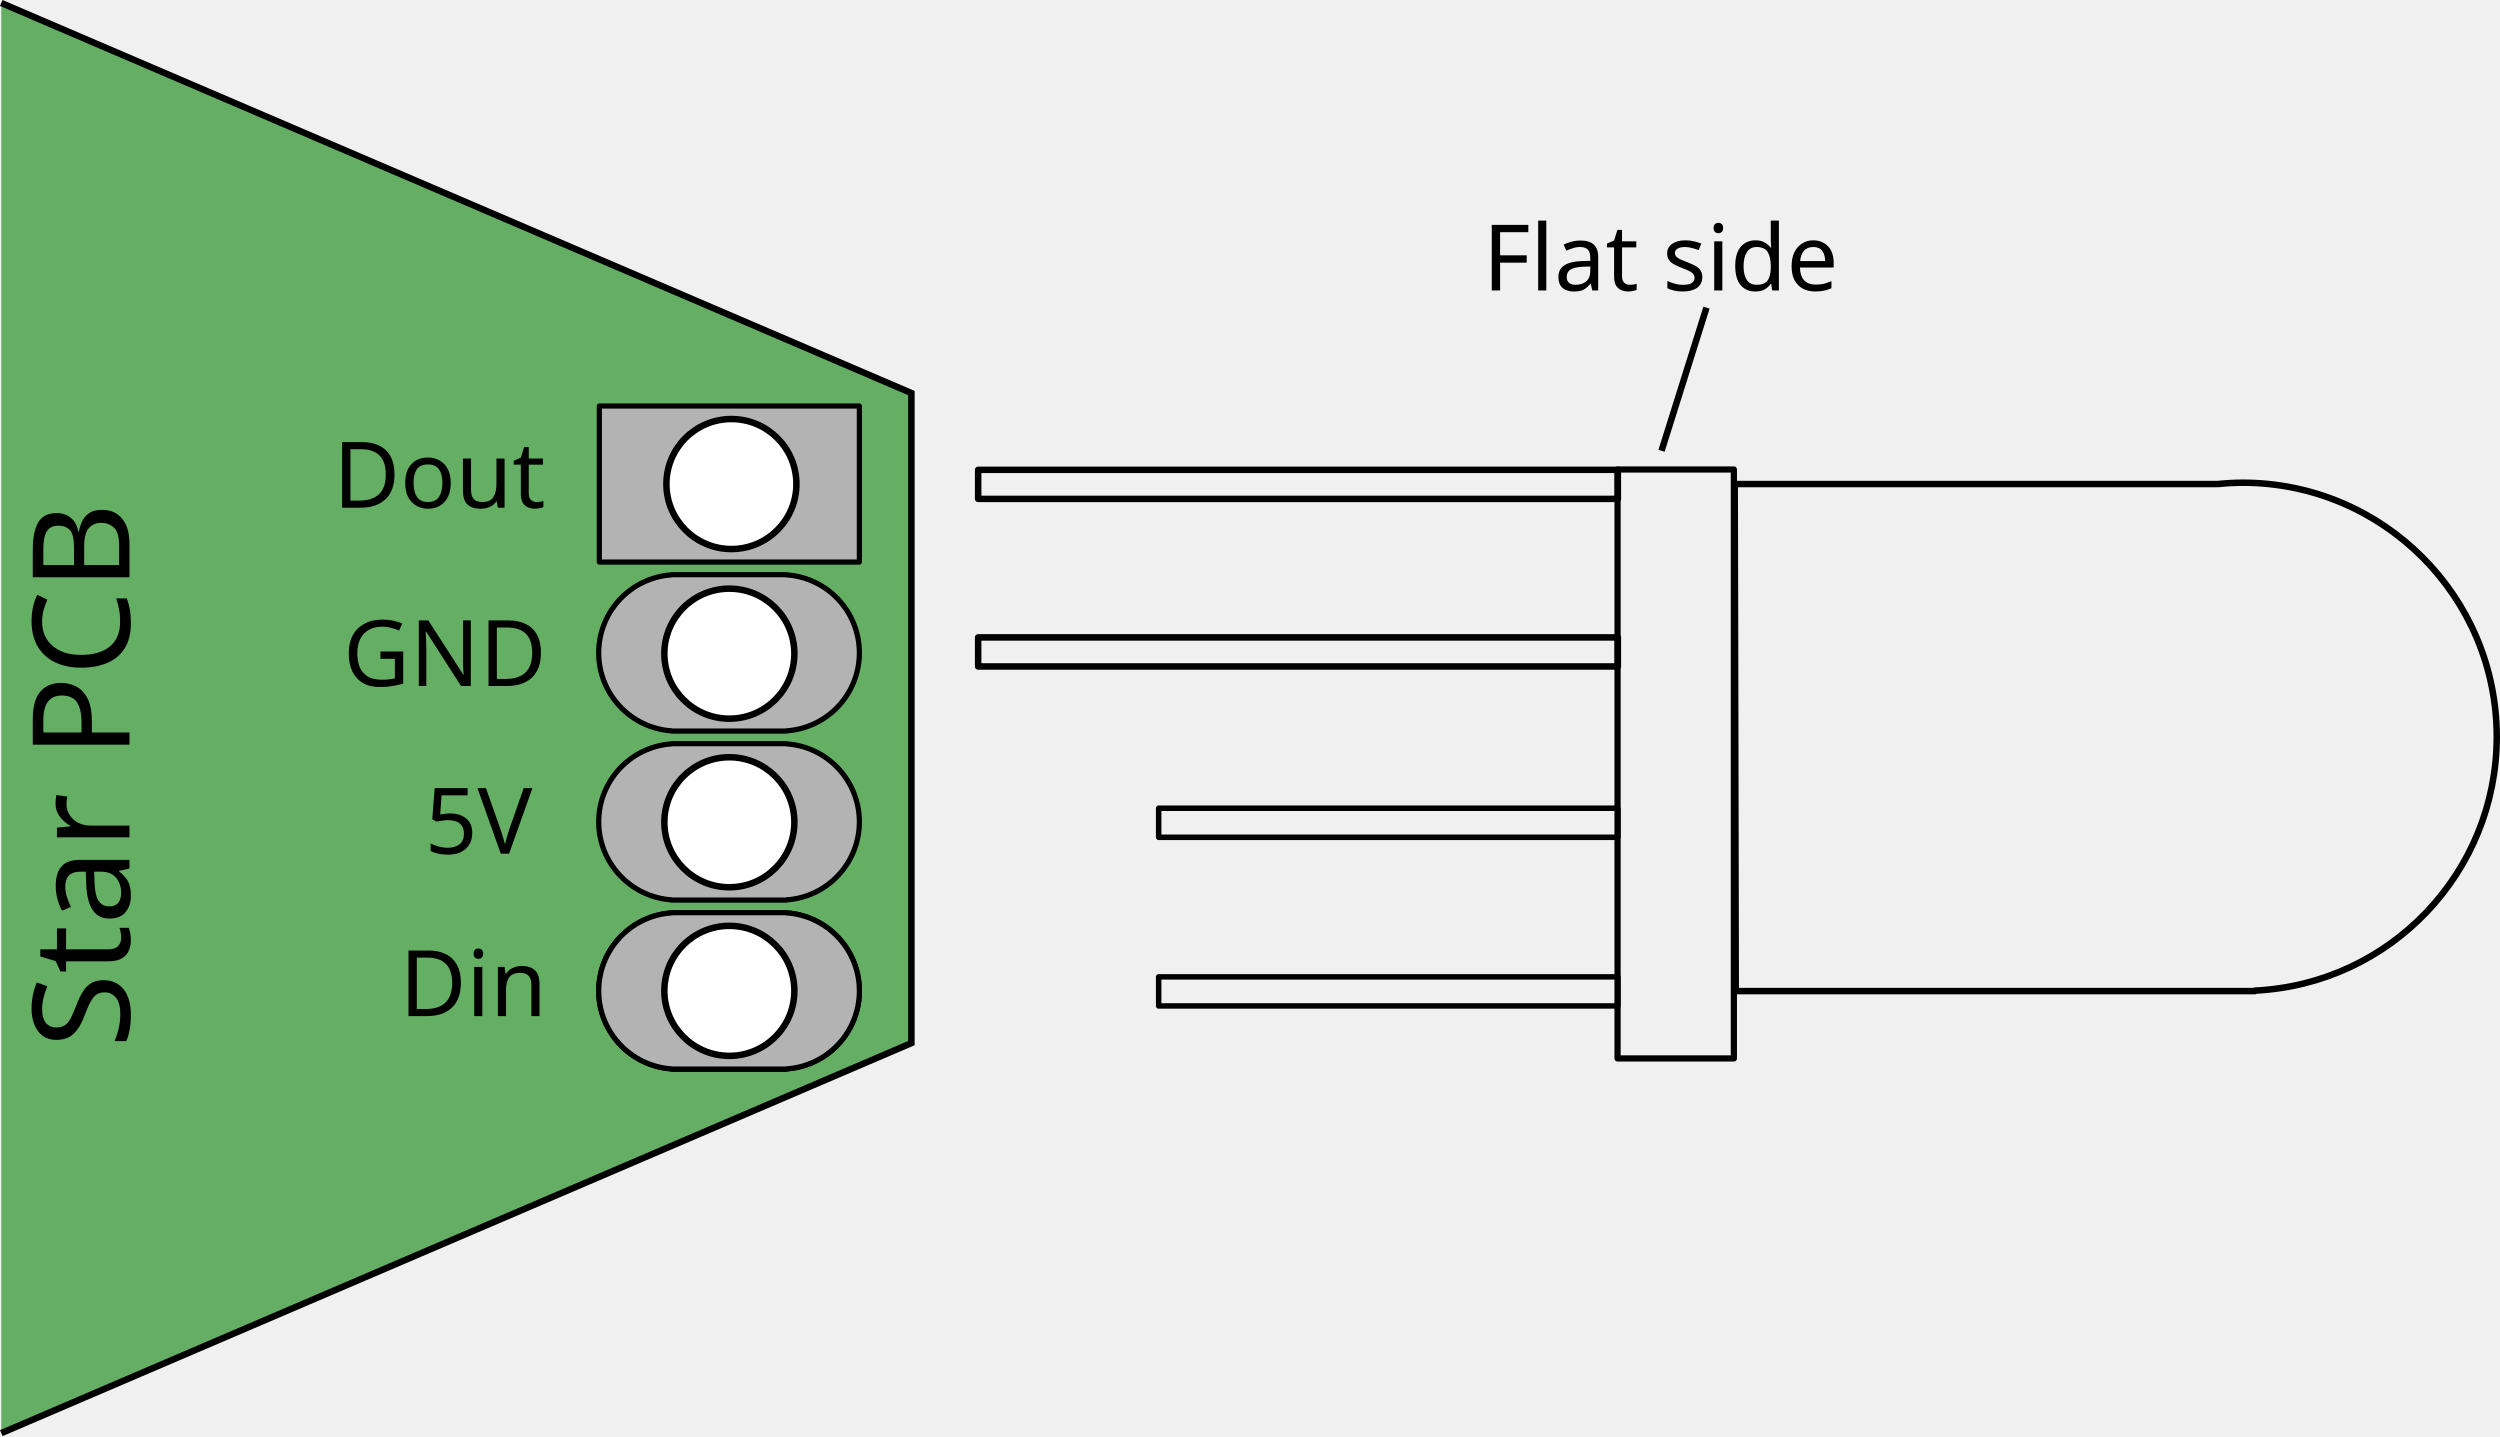
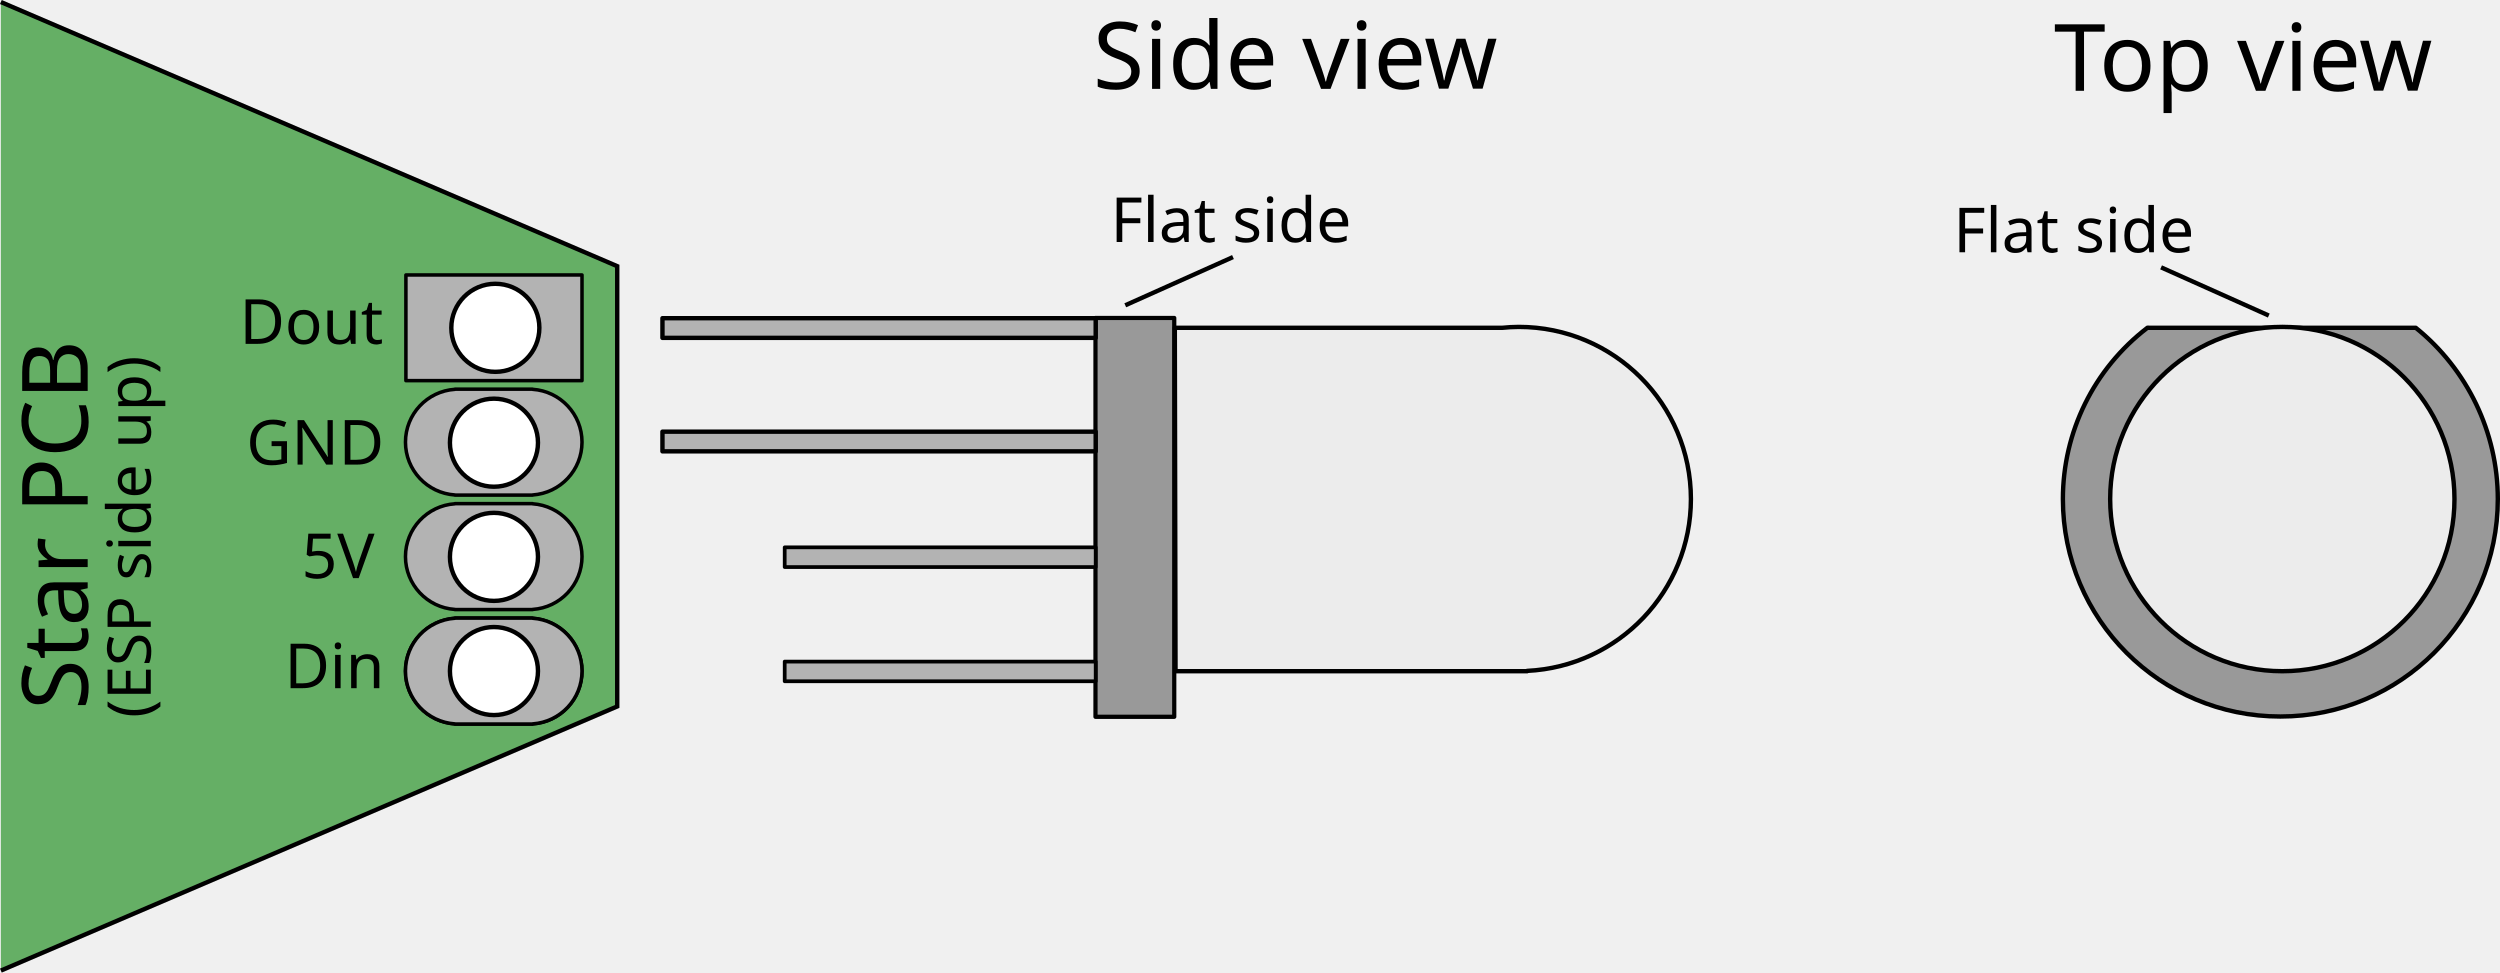
- <svg xmlns="http://www.w3.org/2000/svg" width="192.288mm" height="110.46mm" viewBox="0 0 192.288 110.46" version="1.1" id="svg5">
+ <svg xmlns="http://www.w3.org/2000/svg" width="283.927mm" height="110.46mm" viewBox="0 0 283.927 110.46" version="1.1" id="svg5">
  <defs id="defs2">
    </defs>
  <g id="layer1" transform="translate(-59.90152,-49.77021)">
-     <path style="fill:#008000;stroke:#000000;stroke-width:0.5;stroke-linecap:butt;stroke-linejoin:miter;stroke-miterlimit:4;stroke-dasharray:none;stroke-opacity:1;fill-opacity:0.581" d="M 60,50 C 83.334,60 106.667,70 130,80 c 0,0 0,50 0,50 -23.333,10 -46.667,20 -70,30" id="path859" />
+     <path style="fill:#008000;fill-opacity:0.581;stroke:#000000;stroke-width:0.5;stroke-linecap:butt;stroke-linejoin:miter;stroke-miterlimit:4;stroke-dasharray:none;stroke-opacity:1" d="M 60,50 C 83.334,60 106.667,70 130,80 c 0,0 0,50 0,50 -23.333,10 -46.667,20 -70,30" id="path859" />
    <rect style="fill:#b3b3b3;stroke:#000000;stroke-width:0.4;stroke-linecap:round;stroke-linejoin:round;stroke-miterlimit:4;stroke-dasharray:none" id="rect1094" width="20" height="12" x="106" y="81" />
    <path id="path1330" style="fill:#b3b3b3;stroke:#000000;stroke-width:0.401;stroke-linecap:round;stroke-linejoin:round;stroke-miterlimit:4;stroke-dasharray:none" d="m 111.565,93.97 v 0.015 a 6.015,6.015 0 0 0 -5.614,6 6.015,6.015 0 0 0 5.614,6 V 106 h 0.401 8.02 0.401 v -0.015 a 6.015,6.015 0 0 0 5.614,-6 6.015,6.015 0 0 0 -5.614,-6.001 v -0.014 h -0.401 -8.02 z" />
    <path id="path1332" style="fill:#b3b3b3;stroke:#000000;stroke-width:0.401;stroke-linecap:round;stroke-linejoin:round;stroke-miterlimit:4;stroke-dasharray:none" d="m 111.565,106.97 v 0.015 a 6.015,6.015 0 0 0 -5.614,6 6.015,6.015 0 0 0 5.614,6 V 119 h 0.401 8.02 0.401 v -0.015 a 6.015,6.015 0 0 0 5.614,-6 6.015,6.015 0 0 0 -5.614,-6.001 v -0.014 h -0.401 -8.02 z" />
    <path id="path1334" style="fill:none;stroke:#000000;stroke-width:0.401;stroke-linecap:round;stroke-linejoin:round;stroke-miterlimit:4;stroke-dasharray:none" d="m 111.565,119.97 v 0.015 a 6.015,6.015 0 0 0 -5.614,6 6.015,6.015 0 0 0 5.614,6 V 132 h 0.401 8.02 0.401 v -0.015 a 6.015,6.015 0 0 0 5.614,-6 6.015,6.015 0 0 0 -5.614,-6.001 v -0.014 h -0.401 -8.02 z" />
    <path id="path1118" style="fill:#b3b3b3;stroke:#000000;stroke-width:0.401;stroke-linecap:round;stroke-linejoin:round;stroke-miterlimit:4;stroke-dasharray:none" d="m 111.565,119.97 v 0.015 a 6.015,6.015 0 0 0 -5.614,6 6.015,6.015 0 0 0 5.614,6 V 132 h 0.401 8.02 0.401 v -0.015 a 6.015,6.015 0 0 0 5.614,-6 6.015,6.015 0 0 0 -5.614,-6.001 v -0.014 h -0.401 -8.02 z" />
    <circle style="fill:#ffffff;stroke:#000000;stroke-width:0.5;stroke-linecap:round;stroke-linejoin:round;stroke-miterlimit:4;stroke-dasharray:none" id="circle1041" cx="116.158" cy="87" r="5" />
    <circle style="fill:#ffffff;stroke:#000000;stroke-width:0.5;stroke-linecap:round;stroke-linejoin:round;stroke-miterlimit:4;stroke-dasharray:none" id="circle1043" cx="116" cy="100.047" r="5" />
    <circle style="fill:#ffffff;stroke:#000000;stroke-width:0.5;stroke-linecap:round;stroke-linejoin:round;stroke-miterlimit:4;stroke-dasharray:none" id="circle1045" cx="116" cy="113.014" r="5" />
    <circle style="fill:#ffffff;stroke:#000000;stroke-width:0.5;stroke-linecap:round;stroke-linejoin:round;stroke-miterlimit:4;stroke-dasharray:none" id="path855" cx="116" cy="125.982" r="5" />
-     <text xml:space="preserve" style="font-style:normal;font-variant:normal;font-weight:normal;font-stretch:normal;font-size:7.056px;line-height:1;font-family:sans-serif;-inkscape-font-specification:sans-serif;letter-spacing:0px;word-spacing:0px;fill:#000000;fill-opacity:1;stroke:none;stroke-width:0.265" x="85.526" y="88.819" id="text1754">
-       <tspan style="stroke-width:0.265" x="85.526" y="88.819" id="tspan1756">Dout</tspan>
+     <text xml:space="preserve" style="font-style:normal;font-variant:normal;font-weight:normal;font-stretch:normal;font-size:7.056px;line-height:1;font-family:sans-serif;-inkscape-font-specification:sans-serif;letter-spacing:0px;word-spacing:0px;fill:#000000;fill-opacity:1;stroke:none;stroke-width:0.265" x="87.107" y="88.819" id="text1754">
+       <tspan style="stroke-width:0.265" x="87.107" y="88.819" id="tspan1756">Dout</tspan>
    </text>
-     <text xml:space="preserve" style="font-style:normal;font-variant:normal;font-weight:normal;font-stretch:normal;font-size:7.056px;line-height:1;font-family:sans-serif;-inkscape-font-specification:sans-serif;letter-spacing:0px;word-spacing:0px;fill:#000000;fill-opacity:1;stroke:none;stroke-width:0.265" x="86.288" y="102.535" id="text2708">
-       <tspan id="tspan2706" style="stroke-width:0.265" x="86.288" y="102.535">GND</tspan>
+     <text xml:space="preserve" style="font-style:normal;font-variant:normal;font-weight:normal;font-stretch:normal;font-size:7.056px;line-height:1;font-family:sans-serif;-inkscape-font-specification:sans-serif;letter-spacing:0px;word-spacing:0px;fill:#000000;fill-opacity:1;stroke:none;stroke-width:0.265" x="87.87" y="102.535" id="text2708">
+       <tspan id="tspan2706" style="stroke-width:0.265" x="87.87" y="102.535">GND</tspan>
    </text>
-     <text xml:space="preserve" style="font-style:normal;font-variant:normal;font-weight:normal;font-stretch:normal;font-size:7.056px;line-height:1;font-family:sans-serif;-inkscape-font-specification:sans-serif;letter-spacing:0px;word-spacing:0px;fill:#000000;fill-opacity:1;stroke:none;stroke-width:0.265" x="92.586" y="115.428" id="text3386">
-       <tspan id="tspan3384" style="stroke-width:0.265" x="92.586" y="115.428">5V</tspan>
+     <text xml:space="preserve" style="font-style:normal;font-variant:normal;font-weight:normal;font-stretch:normal;font-size:7.056px;line-height:1;font-family:sans-serif;-inkscape-font-specification:sans-serif;letter-spacing:0px;word-spacing:0px;fill:#000000;fill-opacity:1;stroke:none;stroke-width:0.265" x="94.167" y="115.428" id="text3386">
+       <tspan id="tspan3384" style="stroke-width:0.265" x="94.167" y="115.428">5V</tspan>
    </text>
-     <text xml:space="preserve" style="font-style:normal;font-variant:normal;font-weight:normal;font-stretch:normal;font-size:7.056px;line-height:1;font-family:sans-serif;-inkscape-font-specification:sans-serif;letter-spacing:0px;word-spacing:0px;fill:#000000;fill-opacity:1;stroke:none;stroke-width:0.265" x="90.633" y="127.926" id="text4116">
-       <tspan style="stroke-width:0.265" x="90.633" y="127.926" id="tspan4118">Din</tspan>
+     <text xml:space="preserve" style="font-style:normal;font-variant:normal;font-weight:normal;font-stretch:normal;font-size:7.056px;line-height:1;font-family:sans-serif;-inkscape-font-specification:sans-serif;letter-spacing:0px;word-spacing:0px;fill:#000000;fill-opacity:1;stroke:none;stroke-width:0.265" x="92.214" y="127.926" id="text4116">
+       <tspan style="stroke-width:0.265" x="92.214" y="127.926" id="tspan4118">Din</tspan>
    </text>
    <g id="g1077" style="display:inline">
-       <rect style="fill:none;stroke:#000000;stroke-width:0.478;stroke-linecap:round;stroke-linejoin:round;stroke-miterlimit:4;stroke-dasharray:none" id="rect2029" width="8.946" height="45.298" x="184.316" y="85.88" />
-       <path id="path2160" style="fill:none;stroke:#000000;stroke-width:1.89;stroke-linecap:round;stroke-linejoin:round;stroke-miterlimit:4;stroke-dasharray:none" d="m 878.314,328.43 a 73.896,73.896 0 0 0 -7.15,0.389 H 730.684 l 0.299,147.402 h 147.332 3.588 l -0.002,-0.135 a 73.896,73.896 0 0 0 70.311,-73.762 73.896,73.896 0 0 0 -73.896,-73.895 z" transform="scale(0.2645833)" />
-       <rect style="fill:none;stroke:#000000;stroke-width:0.5;stroke-linecap:round;stroke-linejoin:round;stroke-miterlimit:4;stroke-dasharray:none" id="rect2591" width="49.202" height="2.236" x="135.137" y="85.907" />
-       <rect style="fill:none;stroke:#000000;stroke-width:0.5;stroke-linecap:round;stroke-linejoin:round;stroke-miterlimit:4;stroke-dasharray:none" id="rect2593" width="49.202" height="2.236" x="135.137" y="98.795" />
-       <rect style="fill:none;stroke:#000000;stroke-width:0.424;stroke-linecap:round;stroke-linejoin:round;stroke-miterlimit:4;stroke-dasharray:none" id="rect2595" width="35.319" height="2.236" x="149.02" y="111.934" />
-       <rect style="fill:none;stroke:#000000;stroke-width:0.424;stroke-linecap:round;stroke-linejoin:round;stroke-miterlimit:4;stroke-dasharray:none" id="rect2509" width="35.319" height="2.236" x="149.02" y="124.906" />
+       <rect style="fill:#999999;stroke:#000000;stroke-width:0.478;stroke-linecap:round;stroke-linejoin:round;stroke-miterlimit:4;stroke-dasharray:none" id="rect2029" width="8.946" height="45.298" x="184.316" y="85.88" />
+       <path id="path2160" style="fill:#ececec;stroke:#000000;stroke-width:1.89;stroke-linecap:round;stroke-linejoin:round;stroke-miterlimit:4;stroke-dasharray:none" d="m 878.314,328.43 a 73.896,73.896 0 0 0 -7.15,0.389 H 730.684 l 0.299,147.402 h 147.332 3.588 l -0.002,-0.135 a 73.896,73.896 0 0 0 70.311,-73.762 73.896,73.896 0 0 0 -73.896,-73.895 z" transform="scale(0.2645833)" />
+       <rect style="fill:#b3b3b3;fill-opacity:1;stroke:#000000;stroke-width:0.5;stroke-linecap:round;stroke-linejoin:round;stroke-miterlimit:4;stroke-dasharray:none" id="rect2591" width="49.202" height="2.236" x="135.137" y="85.907" />
+       <rect style="fill:#b3b3b3;fill-opacity:1;stroke:#000000;stroke-width:0.5;stroke-linecap:round;stroke-linejoin:round;stroke-miterlimit:4;stroke-dasharray:none" id="rect2593" width="49.202" height="2.236" x="135.137" y="98.795" />
+       <rect style="fill:#b3b3b3;fill-opacity:1;stroke:#000000;stroke-width:0.424;stroke-linecap:round;stroke-linejoin:round;stroke-miterlimit:4;stroke-dasharray:none" id="rect2595" width="35.319" height="2.236" x="149.02" y="111.934" />
+       <rect style="fill:#b3b3b3;fill-opacity:1;stroke:#000000;stroke-width:0.424;stroke-linecap:round;stroke-linejoin:round;stroke-miterlimit:4;stroke-dasharray:none" id="rect2509" width="35.319" height="2.236" x="149.02" y="124.906" />
    </g>
-     <text xml:space="preserve" style="font-style:normal;font-variant:normal;font-weight:normal;font-stretch:normal;font-size:7.056px;line-height:1;font-family:sans-serif;-inkscape-font-specification:sans-serif;letter-spacing:0px;word-spacing:0px;fill:#000000;fill-opacity:1;stroke:none;stroke-width:0.265" x="173.955" y="72.112" id="text1983">
-       <tspan style="stroke-width:0.265" x="173.955" y="72.112" id="tspan3621">Flat side</tspan>
+     <text xml:space="preserve" style="font-style:normal;font-variant:normal;font-weight:normal;font-stretch:normal;font-size:7.056px;line-height:1;font-family:sans-serif;-inkscape-font-specification:sans-serif;letter-spacing:0px;word-spacing:0px;fill:#000000;fill-opacity:1;stroke:none;stroke-width:0.265" x="186.031" y="77.256" id="text1983">
+       <tspan style="stroke-width:0.265" x="186.031" y="77.256" id="tspan3621">Flat side</tspan>
    </text>
-     <path style="fill:none;stroke:#000000;stroke-width:0.5;stroke-linecap:butt;stroke-linejoin:miter;stroke-miterlimit:4;stroke-dasharray:none;stroke-opacity:1" d="m 187.698,84.442 c 1.153,-3.67 2.305,-7.341 3.458,-11.011" id="path3425" />
+     <path style="fill:none;stroke:#000000;stroke-width:0.5;stroke-linecap:butt;stroke-linejoin:miter;stroke-miterlimit:4;stroke-dasharray:none;stroke-opacity:1" d="m 187.698,84.442 c 4.078,-1.825 8.157,-3.651 12.234,-5.476" id="path3425" />
    <text xml:space="preserve" style="font-style:normal;font-variant:normal;font-weight:normal;font-stretch:normal;font-size:10.409px;line-height:1;font-family:sans-serif;-inkscape-font-specification:sans-serif;letter-spacing:0px;word-spacing:0px;fill:#000000;fill-opacity:1;stroke:none;stroke-width:0.39" x="-130.378" y="69.862" id="text4742" transform="rotate(-90)">
      <tspan id="tspan4740" style="stroke-width:0.39" x="-130.378" y="69.862">Star PCB</tspan>
    </text>
+     <text xml:space="preserve" style="font-style:normal;font-variant:normal;font-weight:normal;font-stretch:normal;font-size:6.879px;line-height:1;font-family:sans-serif;-inkscape-font-specification:sans-serif;letter-spacing:0px;word-spacing:0px;display:inline;fill:#000000;fill-opacity:1;stroke:none;stroke-width:0.265" x="-131.297" y="77.021" id="text1064" transform="rotate(-90)">
+       <tspan id="tspan1062" style="font-size:6.879px;stroke-width:0.265" x="-131.297" y="77.021">(ESP side up)</tspan>
+     </text>
+     <path id="path4826" style="display:inline;fill:#999999;stroke:#000000;stroke-width:1.89;stroke-linejoin:round;stroke-miterlimit:4;stroke-dasharray:none" d="m 1072.167,214.217 v 0 c 0,51.552 -41.791,93.343 -93.343,93.343 -51.552,0 -93.343,-41.791 -93.343,-93.343 0,-28.725 13.226,-55.851 36.284,-73.524 38.887,0.019 77.347,0.019 115.199,0.018 21.997,17.693 35.204,44.801 35.204,73.505 z" transform="matrix(0.2645833,0,0,0.2645833,59.90152,49.77021)" />
+     <circle style="fill:#ececec;stroke:#000000;stroke-width:0.5;stroke-linejoin:round" id="path3925" cx="319.106" cy="106.448" r="19.552" />
+     <text xml:space="preserve" style="font-style:normal;font-variant:normal;font-weight:normal;font-stretch:normal;font-size:10.583px;line-height:1;font-family:sans-serif;-inkscape-font-specification:sans-serif;letter-spacing:0px;word-spacing:0px;fill:#000000;fill-opacity:1;stroke:none;stroke-width:0.265" x="184.024" y="59.859" id="text2720">
+       <tspan id="tspan2718" style="font-size:10.583px;stroke-width:0.265" x="184.024" y="59.859">Side view</tspan>
+     </text>
+     <text xml:space="preserve" style="font-style:normal;font-variant:normal;font-weight:normal;font-stretch:normal;font-size:10.583px;line-height:1;font-family:sans-serif;-inkscape-font-specification:sans-serif;letter-spacing:0px;word-spacing:0px;fill:#000000;fill-opacity:1;stroke:none;stroke-width:0.265" x="293.163" y="60.083" id="text6050">
+       <tspan id="tspan6048" style="font-size:10.583px;stroke-width:0.265" x="293.163" y="60.083">Top view</tspan>
+     </text>
+     <text xml:space="preserve" style="font-style:normal;font-variant:normal;font-weight:normal;font-stretch:normal;font-size:7.056px;line-height:1;font-family:sans-serif;-inkscape-font-specification:sans-serif;letter-spacing:0px;word-spacing:0px;fill:#000000;fill-opacity:1;stroke:none;stroke-width:0.265" x="281.751" y="78.423" id="text879">
+       <tspan style="stroke-width:0.265" x="281.751" y="78.423" id="tspan877">Flat side</tspan>
+     </text>
+     <path style="fill:none;stroke:#000000;stroke-width:0.5;stroke-linecap:butt;stroke-linejoin:miter;stroke-miterlimit:4;stroke-dasharray:none;stroke-opacity:1" d="m 317.57,85.609 c -4.078,-1.825 -8.157,-3.651 -12.234,-5.476" id="path881" />
  </g>
</svg>
